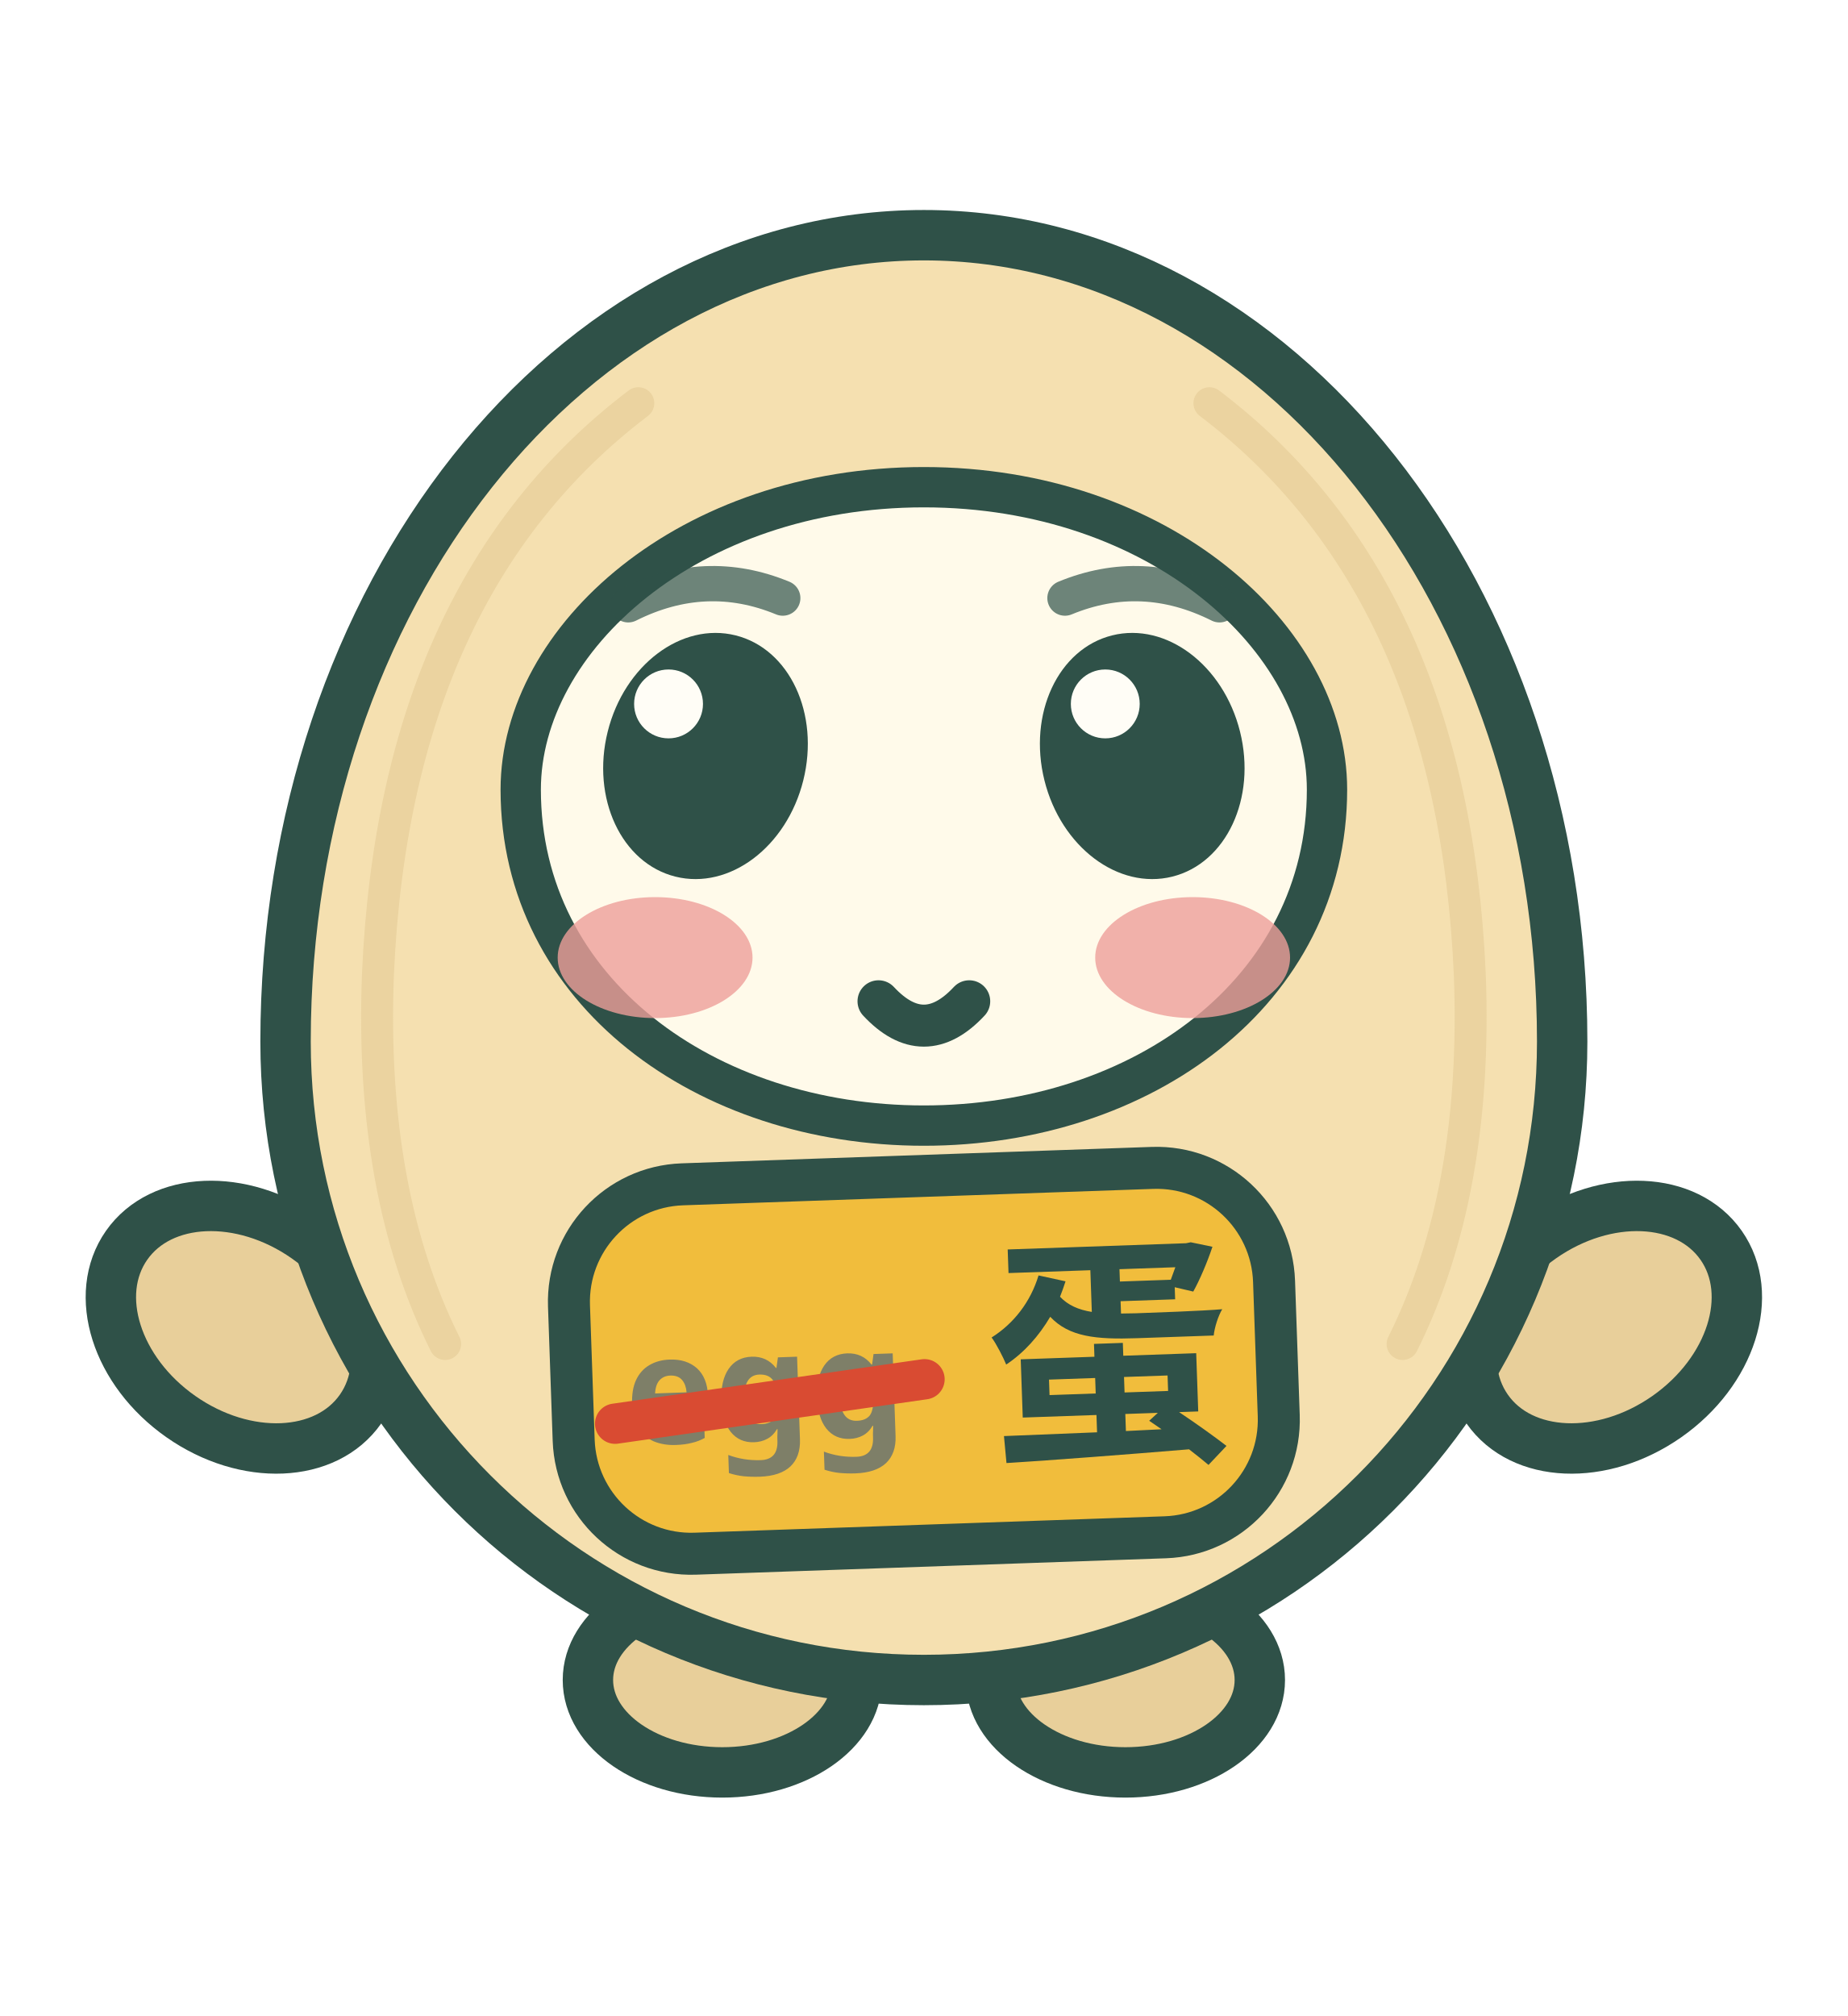
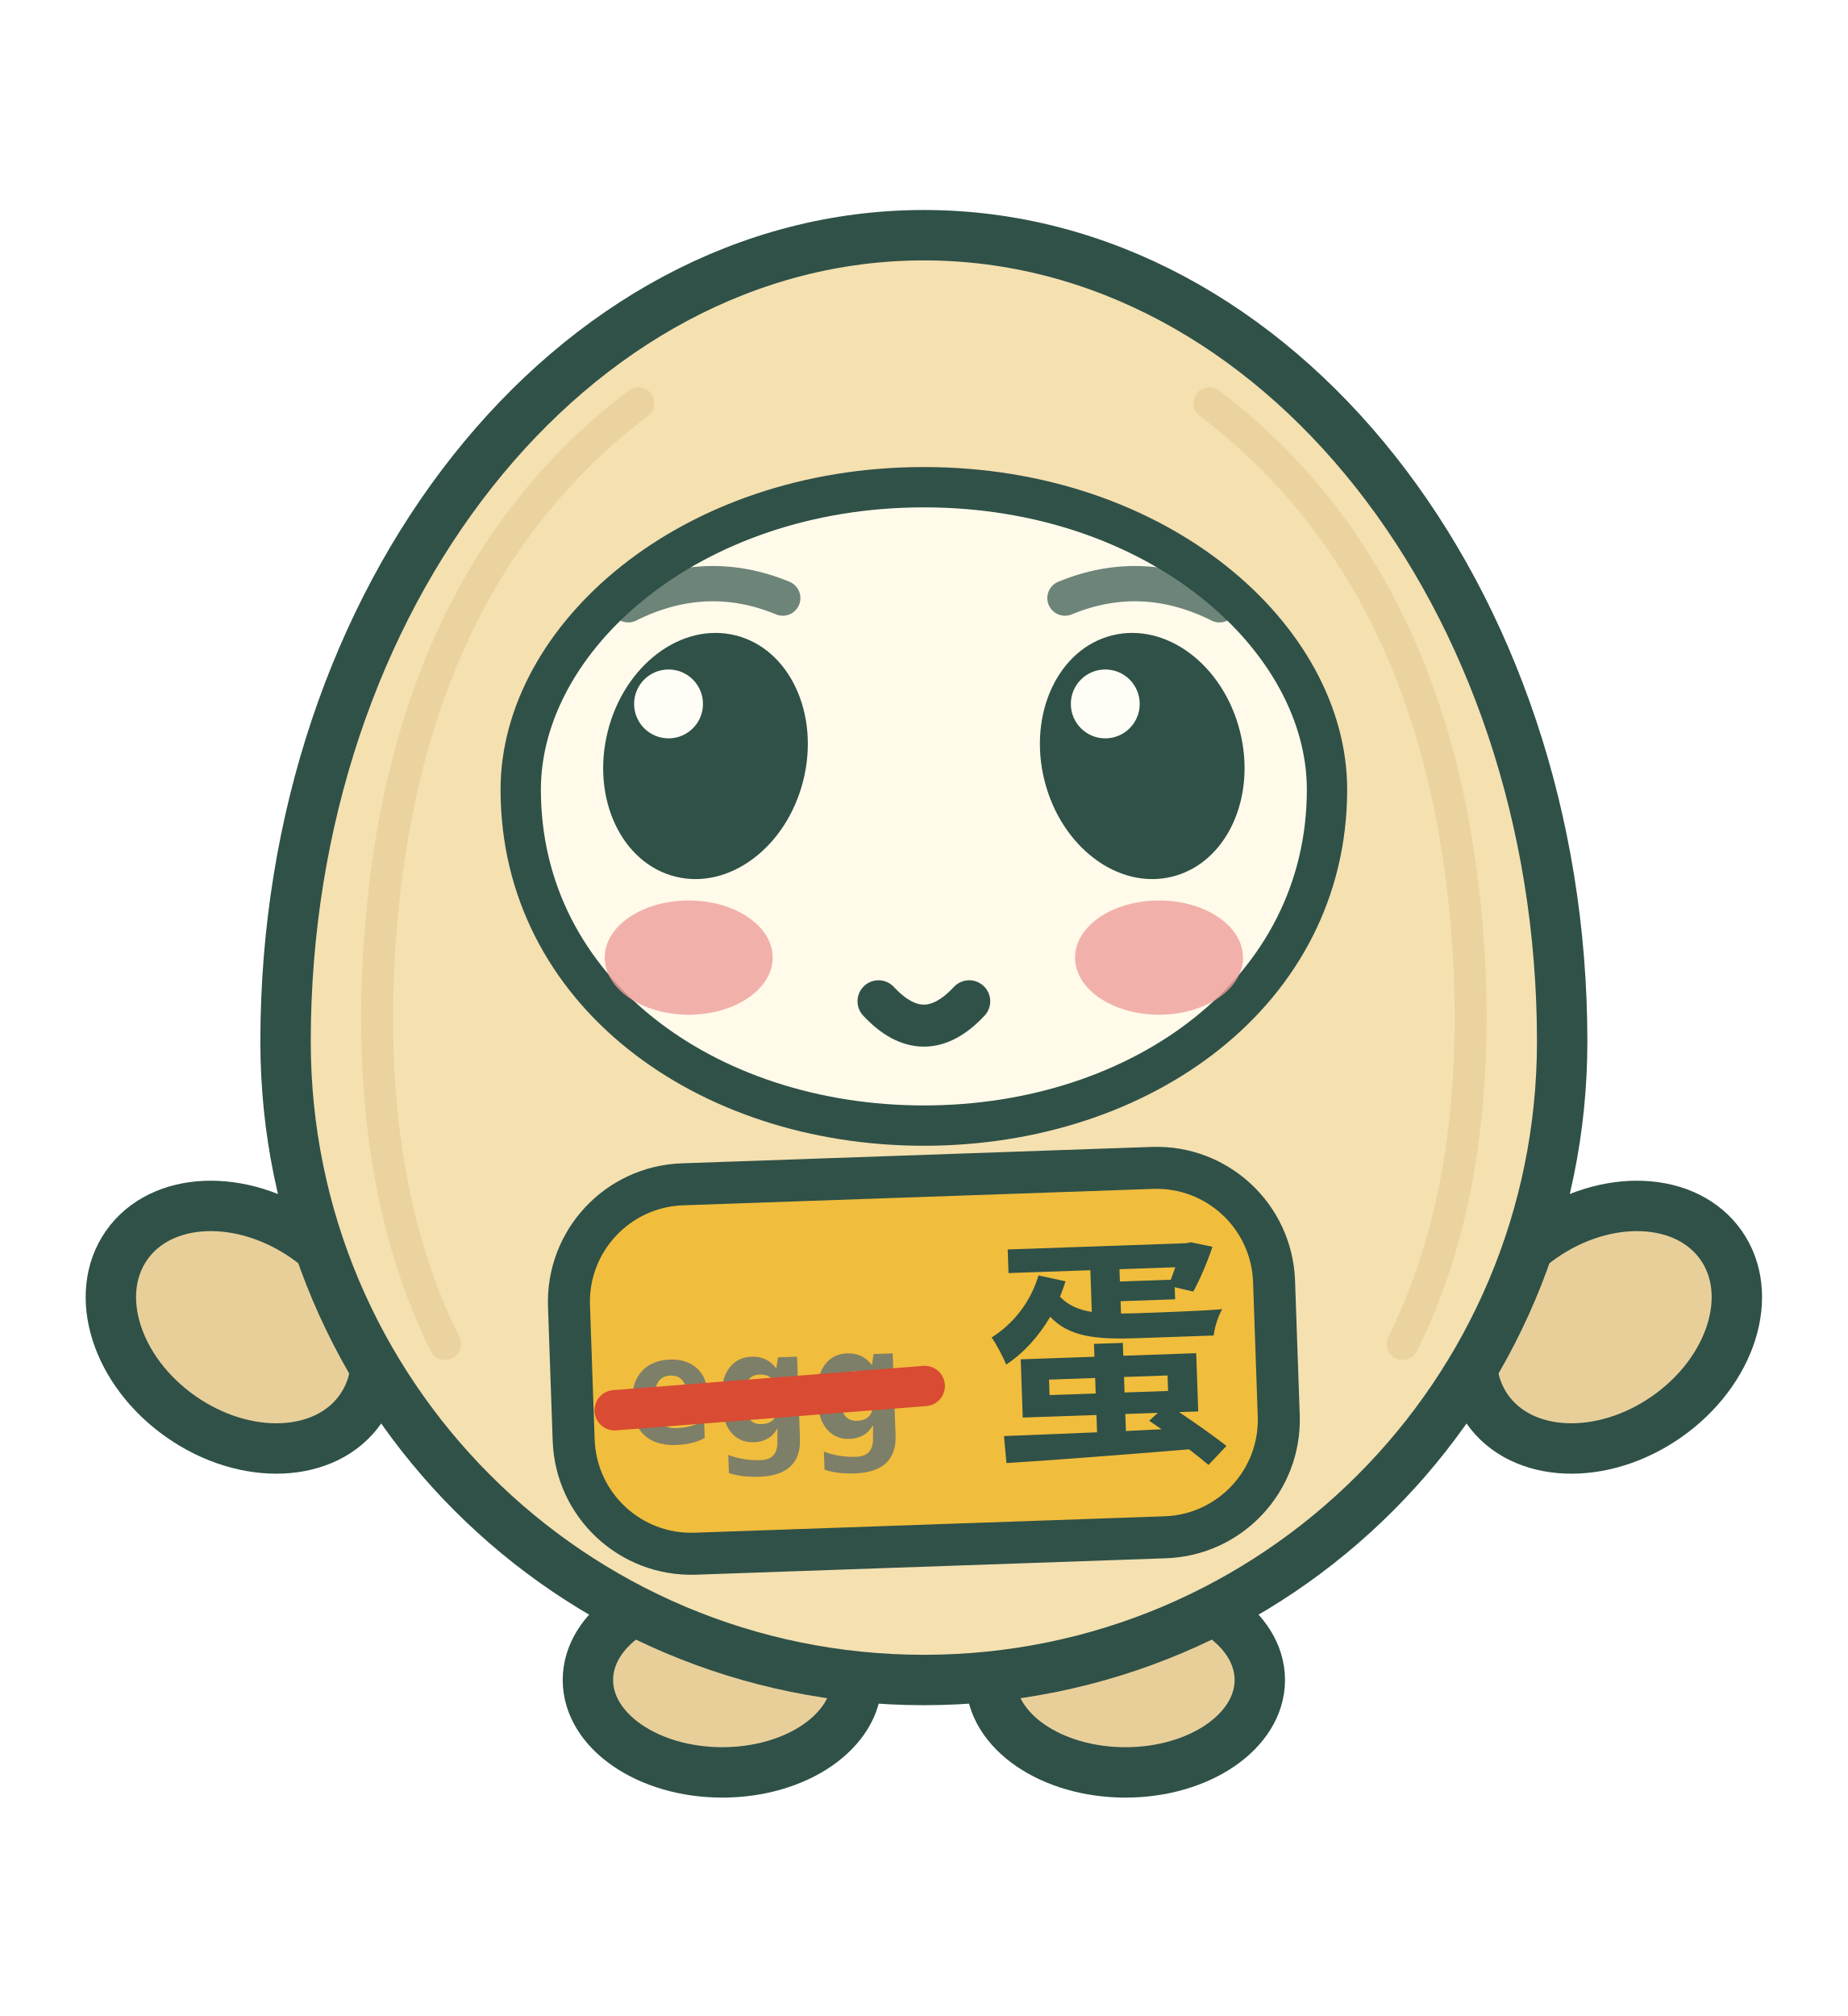
<svg xmlns="http://www.w3.org/2000/svg" viewBox="0 0 110 120" role="img" aria-label="art-egg">
  <defs>
    <symbol id="art-egg" viewBox="0 0 110 120">
      <g stroke="#2f5148" stroke-width="3" stroke-linecap="round" stroke-linejoin="round">
        <ellipse cx="14.5" cy="79" rx="8.5" ry="6.5" fill="#e8cf9a" transform="rotate(35 14.5 79)" />
        <ellipse cx="95.5" cy="79" rx="8.5" ry="6.5" fill="#e8cf9a" transform="rotate(-35 95.5 79)" />
        <ellipse cx="43" cy="100" rx="8" ry="5.5" fill="#e8cf9a" />
        <ellipse cx="67" cy="100" rx="8" ry="5.5" fill="#e8cf9a" />
        <path d="M55 14 A38 48 0 0 1 93 62 A38 38 0 0 1 55 100 A38 38 0 0 1 17 62 A38 48 0 0 1 55 14 Z" fill="#f5e0b0" />
        <path d="M38 24 Q23.5 35 22.5 58 Q22 71 26.5 80 M72 24 Q86.5 35 87.5 58 Q88 71 83.5 80" fill="none" stroke="#d9bd85" stroke-width="1.9" opacity=".38" />
        <path d="M55 29 C69 29 79 38 79 47 C79 59 68 67 55 67 C42 67 31 59 31 47 C31 38 41 29 55 29 Z" fill="#fffaea" stroke-width="2.4" />
        <path d="M37.4 36 Q42 33.7 46.6 35.6 M72.6 36 Q68 33.7 63.4 35.6" fill="none" stroke-width="2.1" opacity=".7" />
        <ellipse cx="42" cy="45" rx="6" ry="7.4" fill="#2f5148" stroke="none" transform="rotate(14 42 45)" />
        <ellipse cx="68" cy="45" rx="6" ry="7.4" fill="#2f5148" stroke="none" transform="rotate(-14 68 45)" />
        <circle cx="39.8" cy="41.9" r="2.05" fill="#fffdf6" stroke="none" />
        <circle cx="65.8" cy="41.9" r="2.05" fill="#fffdf6" stroke="none" />
-         <ellipse cx="39" cy="57" rx="5.8" ry="3.6" fill="#ee9f9a" stroke="none" opacity=".8" />
-         <ellipse cx="71" cy="57" rx="5.8" ry="3.6" fill="#ee9f9a" stroke="none" opacity=".8" />
+         <ellipse cx="41" cy="57" rx="5" ry="3.4" fill="#ee9f9a" stroke="none" opacity=".8" />
+         <ellipse cx="69" cy="57" rx="5" ry="3.4" fill="#ee9f9a" stroke="none" opacity=".8" />
        <path d="M52.3 59.6 Q55 62.5 57.7 59.6" fill="none" stroke-width="2.5" />
        <g transform="rotate(-2 55 81)">
          <rect x="34" y="70" width="42" height="22" rx="7" fill="#f1bd3c" stroke-width="2.5" />
          <text x="45.5" y="85.4" text-anchor="middle" font-family="sans-serif" font-size="9" font-weight="700" fill="#7e7f68" stroke="none">egg</text>
-           <path d="M36.5 84.1 L55 82.1" stroke="#d94b32" stroke-width="2.4" />
+           <path d="M36.5 83.3 L55 82.5" stroke="#d94b32" stroke-width="2.4" />
          <text x="66" y="86.3" text-anchor="middle" font-family="sans-serif" font-size="14.5" font-weight="700" fill="#2f5148" stroke="none">蛋</text>
        </g>
      </g>
    </symbol>
  </defs>
  <use href="#art-egg" width="110" height="120" />
</svg>
